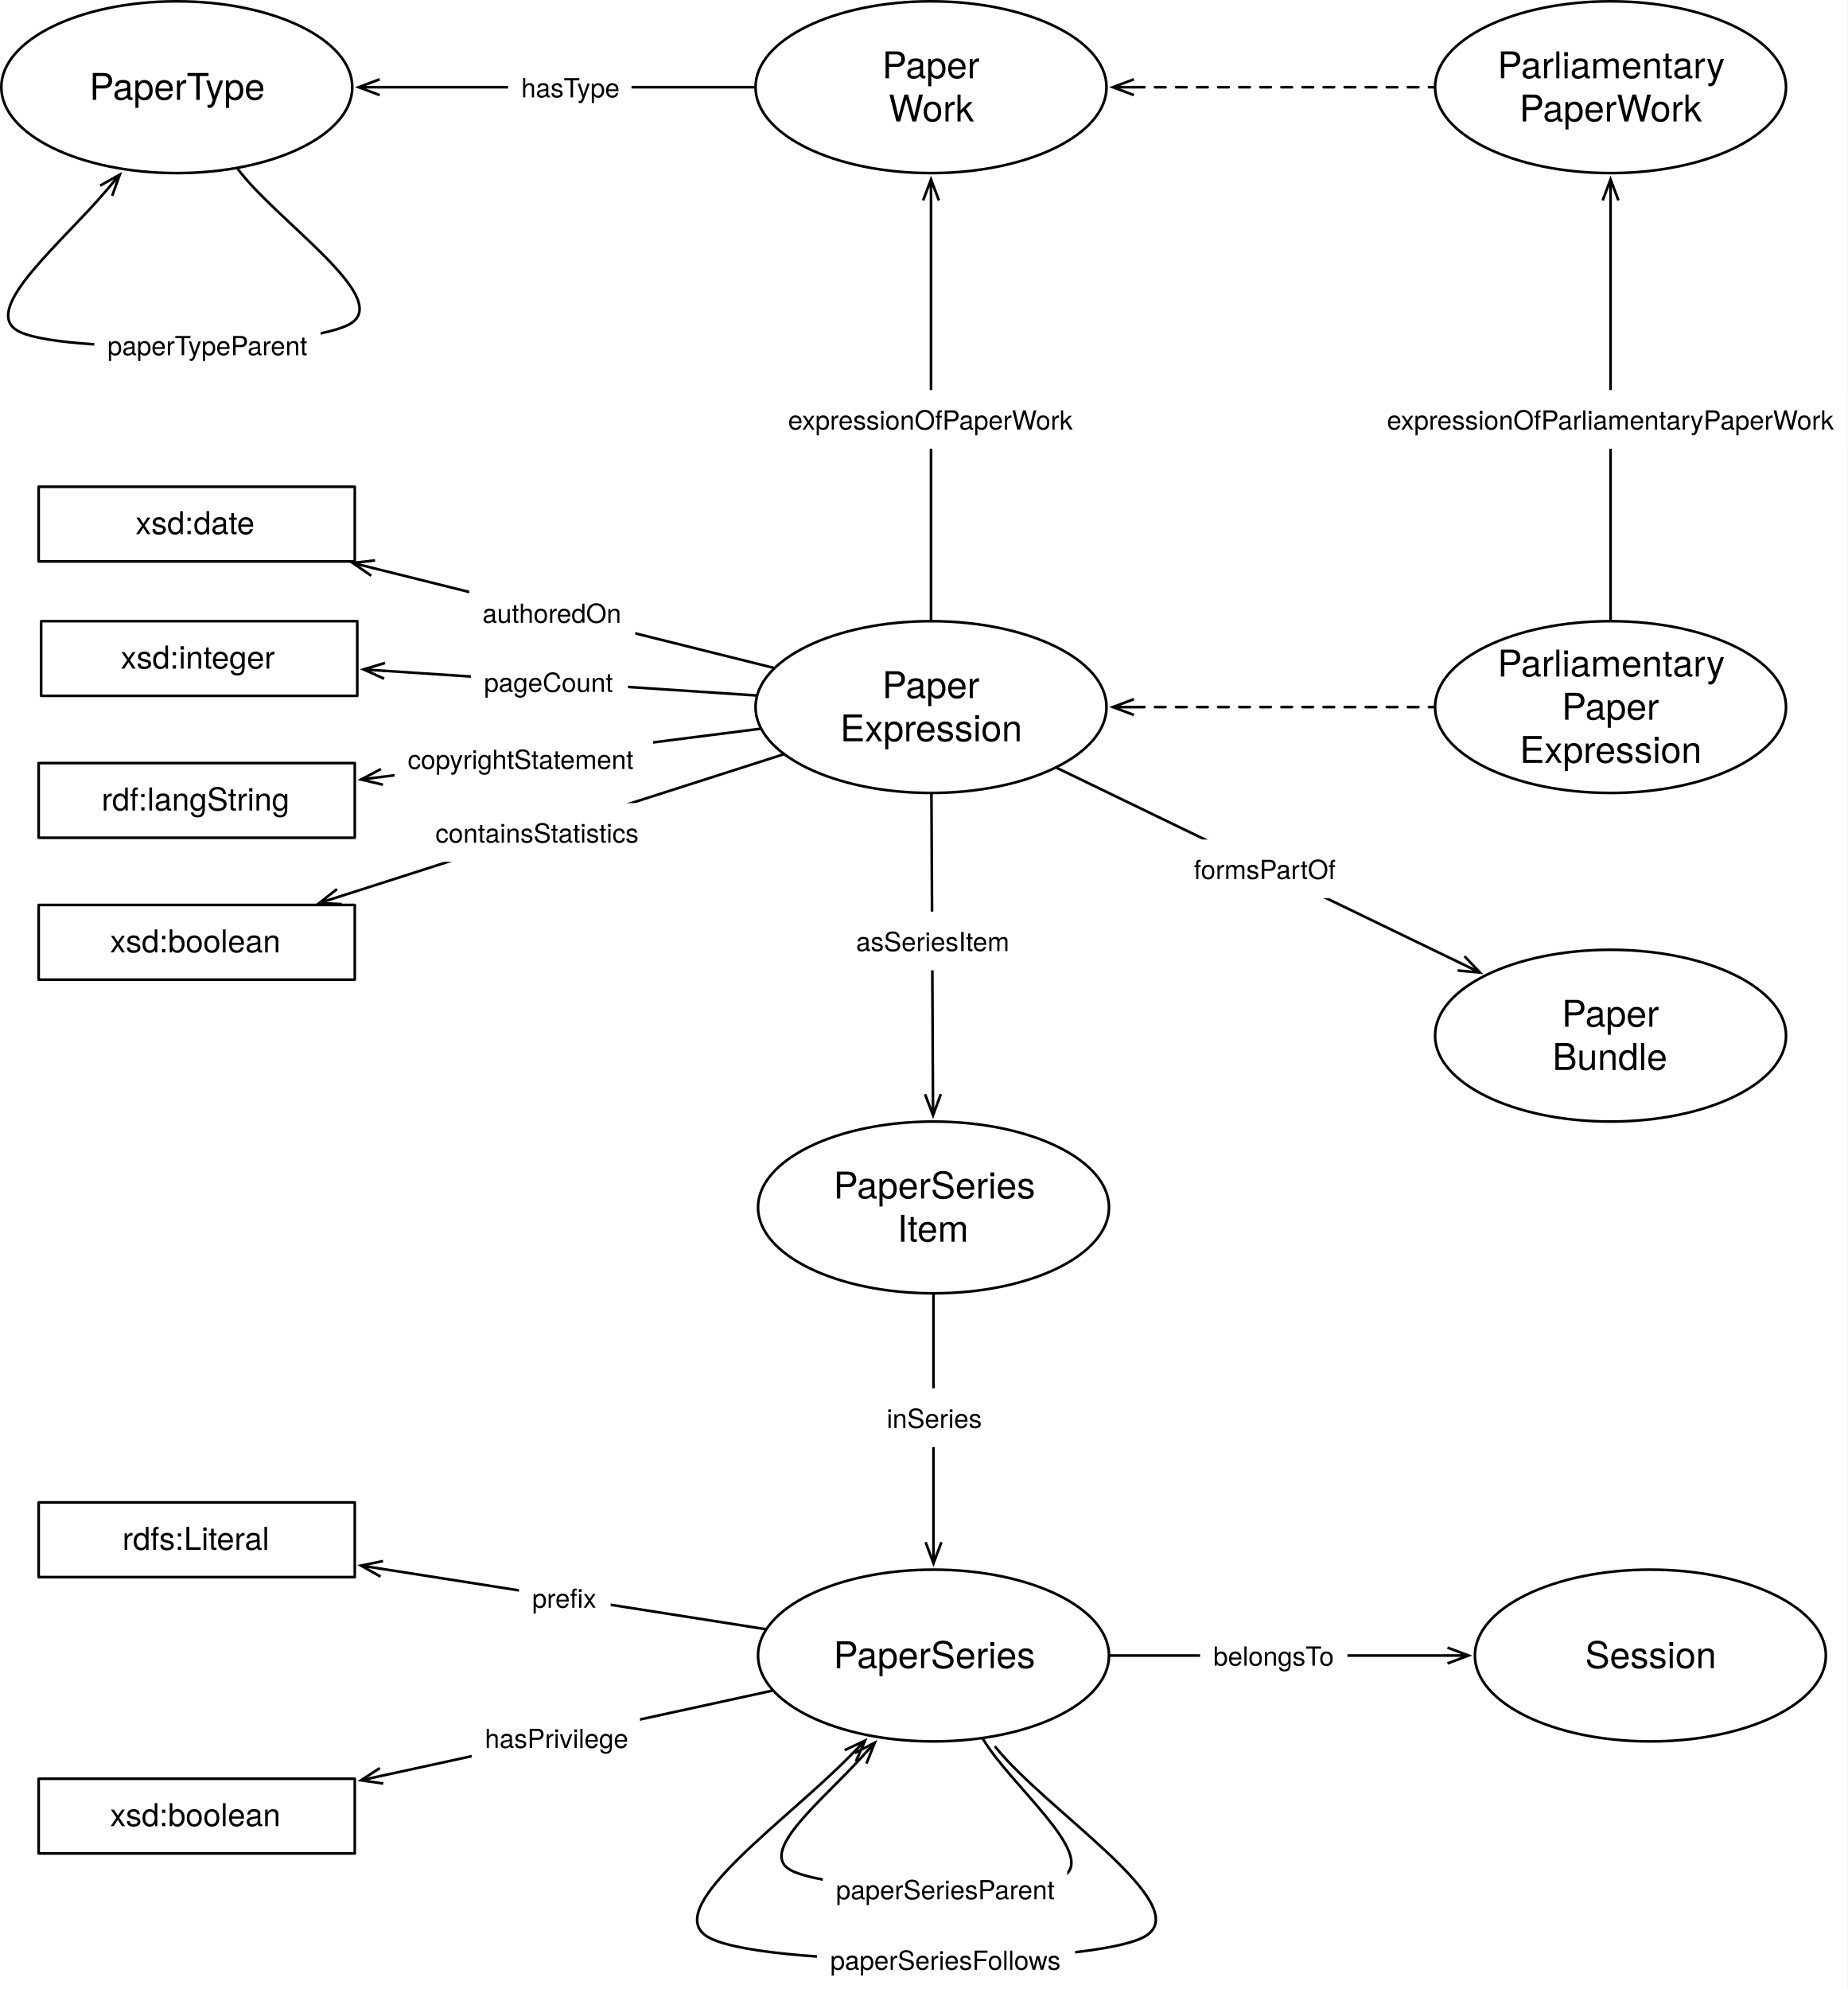
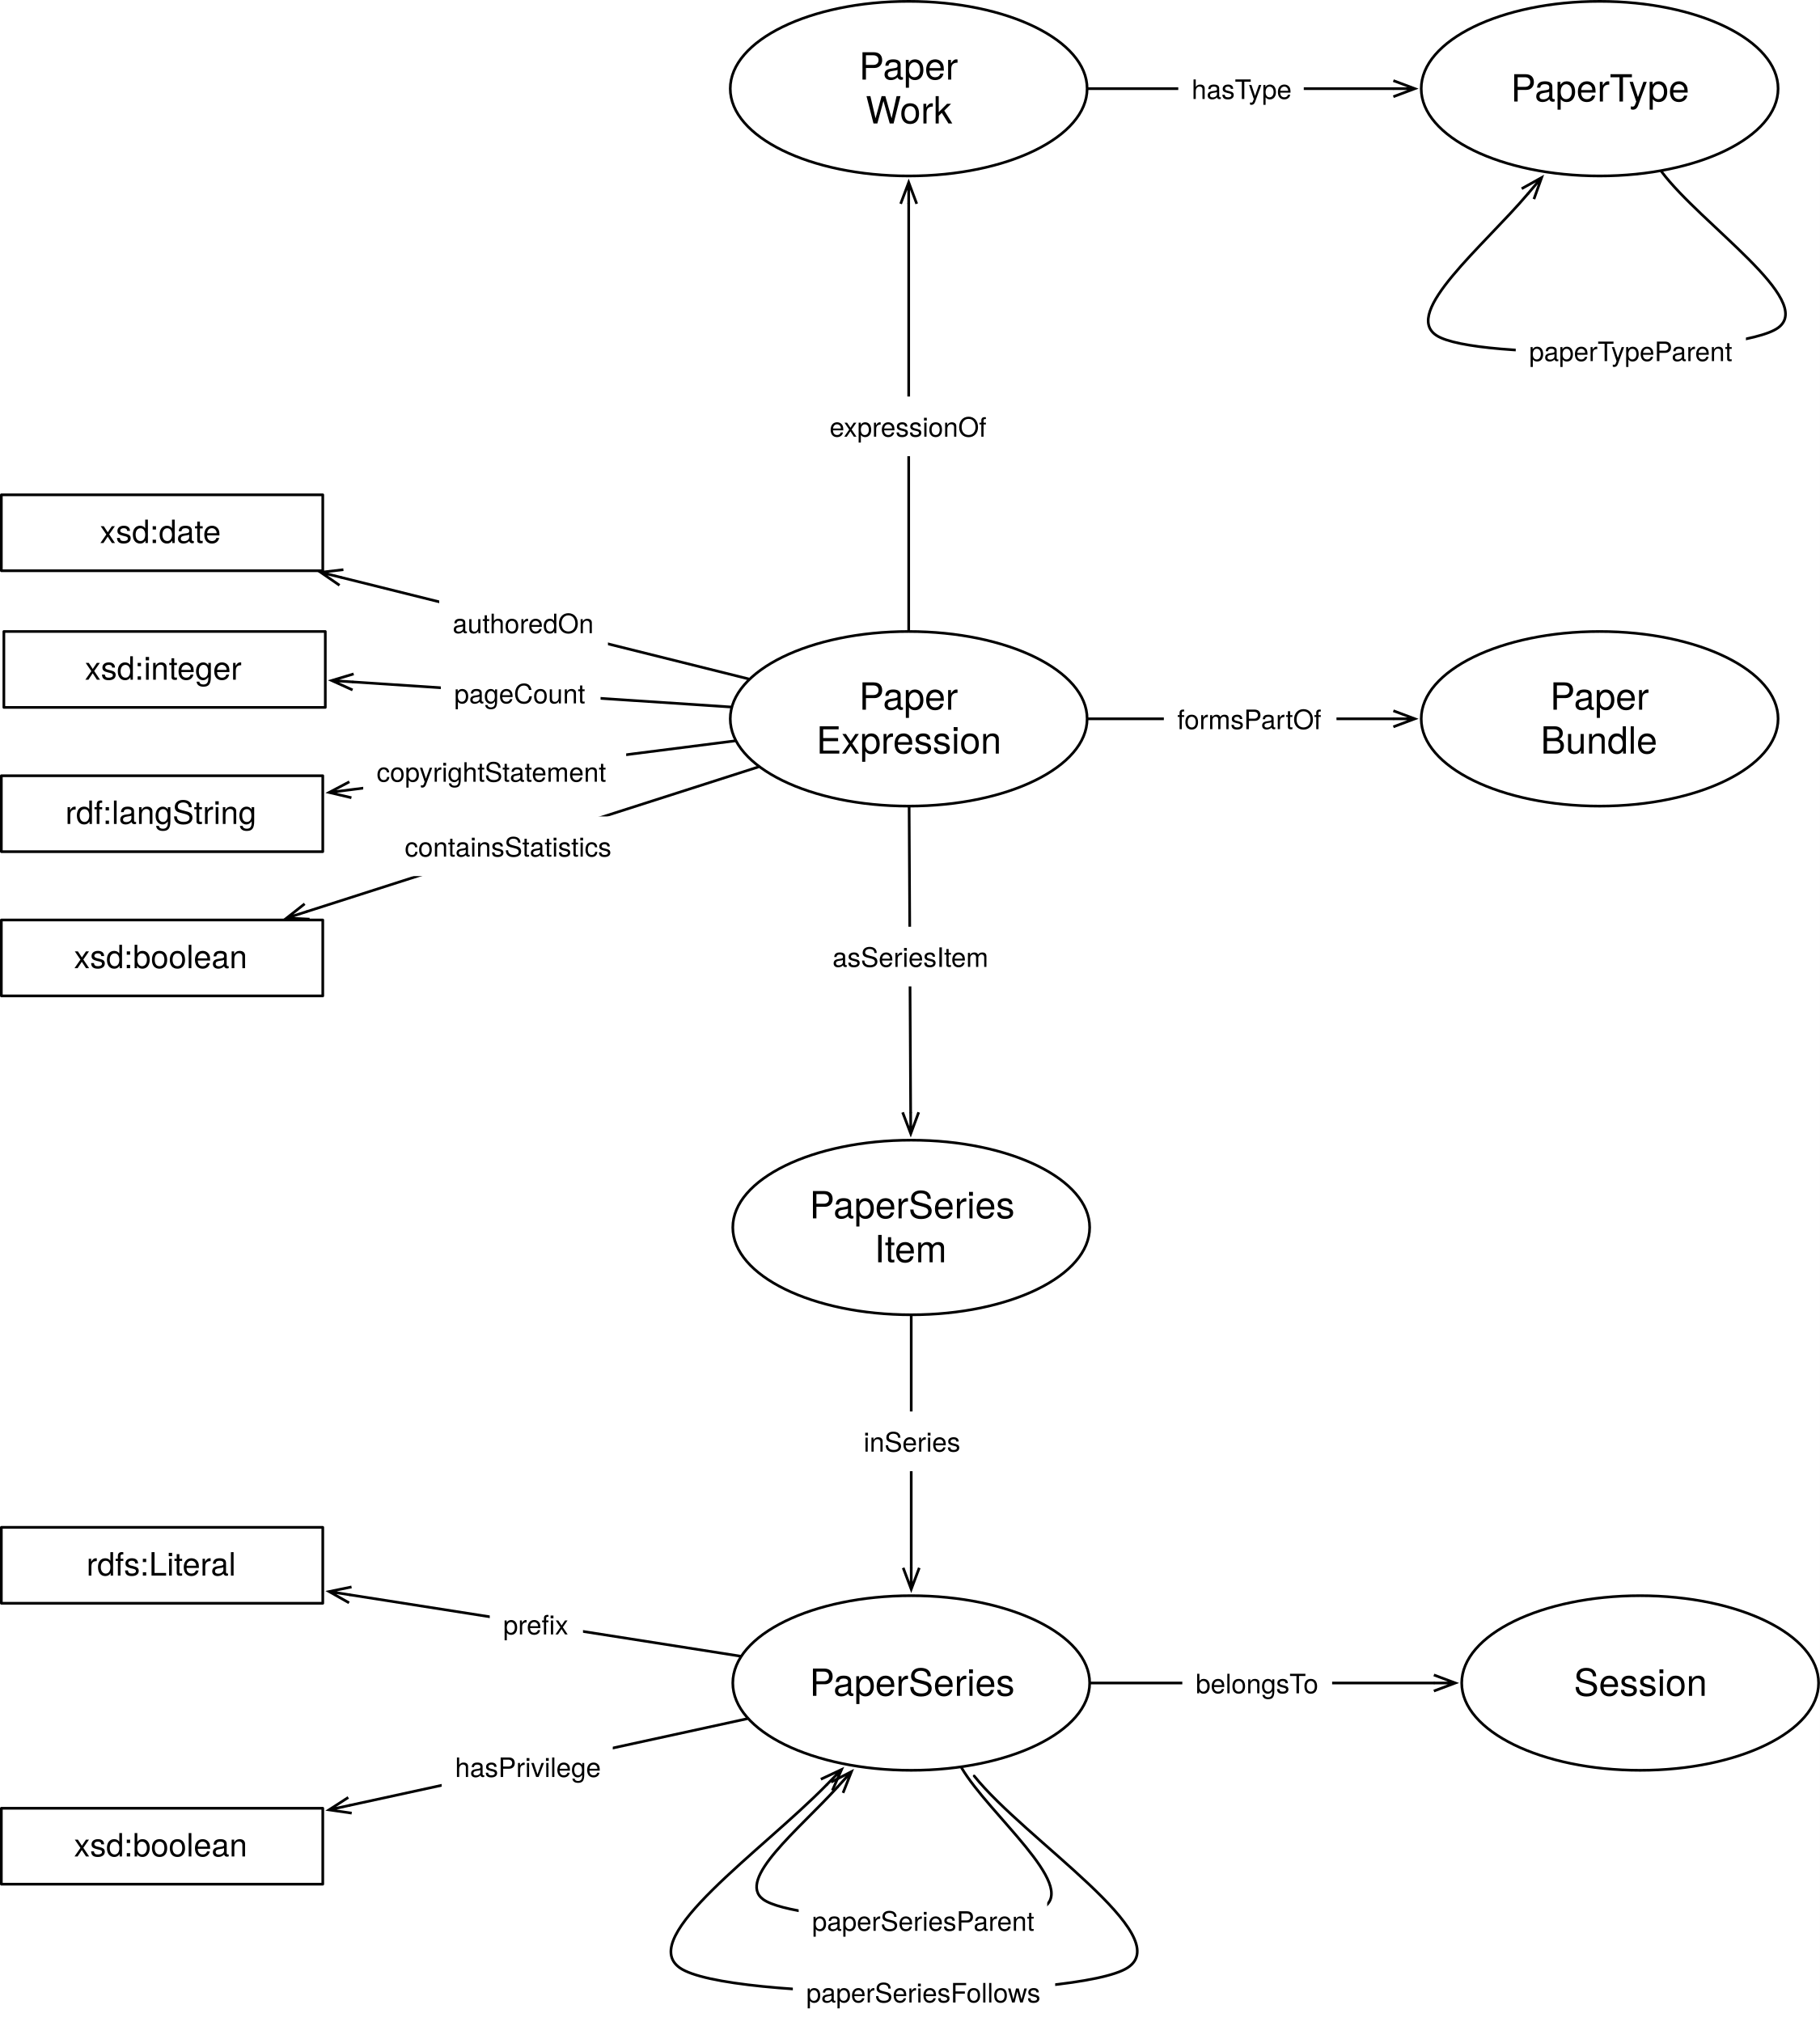
- <svg xmlns="http://www.w3.org/2000/svg" version="1.1" viewBox="234.776 475.72 701.271 754.949" width="701.271" height="754.949">
+ <svg xmlns="http://www.w3.org/2000/svg" version="1.1" viewBox="248.949 475.72 679.425 754.949" width="679.425" height="754.949">
  <defs>
    <marker orient="auto" overflow="visible" markerUnits="strokeWidth" id="StickArrow_Marker" stroke-linejoin="miter" stroke-miterlimit="10" viewBox="-1 -4 10 8" markerWidth="10" markerHeight="8" color="black">
      <g>
        <path d="M 8 0 L 0 0 M 0 -3 L 8 0 L 0 3" fill="none" stroke="currentColor" stroke-width="1" />
      </g>
    </marker>
-     <marker orient="auto" overflow="visible" markerUnits="strokeWidth" id="StickArrow_Marker_2" stroke-linejoin="miter" stroke-miterlimit="10" viewBox="-9 -4 10 8" markerWidth="10" markerHeight="8" color="black">
-       <g>
-         <path d="M -8 0 L 0 0 M 0 3 L -8 0 L 0 -3" fill="none" stroke="currentColor" stroke-width="1" />
-       </g>
-     </marker>
  </defs>
-   <g id="Canvas_1" stroke-opacity="1" fill="none" fill-opacity="1" stroke-dasharray="none" stroke="none">
-     <rect fill="white" x="234.776" y="475.72" width="701.271" height="754.949" />
+   <g id="Canvas_1" stroke="none" stroke-dasharray="none" fill="none" fill-opacity="1" stroke-opacity="1">
+     <rect fill="white" x="248.949" y="475.72" width="679.425" height="754.949" />
    <g id="Canvas_1_Layer_1">
      <g id="Graphic_228">
        <ellipse cx="589.134" cy="934.016" rx="66.614" ry="32.598" fill="white" />
        <ellipse cx="589.134" cy="934.016" rx="66.614" ry="32.598" stroke="black" stroke-linecap="round" stroke-linejoin="round" stroke-width="1" />
        <text transform="translate(540.8425 917.6237)" fill="black">
          <tspan font-family="Helvetica Neue" font-size="14" fill="black" x="10.316" y="13">PaperSeries</tspan>
          <tspan font-family="Helvetica Neue" font-size="14" fill="black" x="34.543" y="29.392">Item</tspan>
        </text>
      </g>
-       <g id="Graphic_255">
-         <ellipse cx="846.142" cy="744.095" rx="66.614" ry="32.598" fill="white" />
-         <ellipse cx="846.142" cy="744.095" rx="66.614" ry="32.598" stroke="black" stroke-linecap="round" stroke-linejoin="round" stroke-width="1" />
-         <text transform="translate(797.8504 719.5065)" fill="black">
-           <tspan font-family="Helvetica Neue" font-size="14" fill="black" x="5.381" y="13">Parliamentary</tspan>
-           <tspan font-family="Helvetica Neue" font-size="14" fill="black" x="29.755" y="29.392">Paper</tspan>
-           <tspan font-family="Helvetica Neue" font-size="14" fill="black" x="13.809" y="45.784">Expression</tspan>
-         </text>
-       </g>
      <g id="Line_259">
        <line x1="588.354" y1="777.193" x2="588.92" y2="891.018" marker-end="url(#StickArrow_Marker)" stroke="black" stroke-linecap="round" stroke-linejoin="round" stroke-width="1" />
      </g>
      <g id="Graphic_258">
        <rect x="554.741" y="821.728" width="67.78" height="22.28" fill="white" />
        <text transform="translate(559.7406 826.7283)" fill="black">
          <tspan font-family="Helvetica Neue" font-size="10" fill="black" x="0" y="10">asSeriesItem</tspan>
        </text>
      </g>
      <g id="Graphic_304">
-         <ellipse cx="846.142" cy="868.819" rx="66.614" ry="32.598" fill="white" />
-         <ellipse cx="846.142" cy="868.819" rx="66.614" ry="32.598" stroke="black" stroke-linecap="round" stroke-linejoin="round" stroke-width="1" />
-         <text transform="translate(797.8504 852.4269)" fill="black">
+         <ellipse cx="846.142" cy="744.095" rx="66.614" ry="32.598" fill="white" />
+         <ellipse cx="846.142" cy="744.095" rx="66.614" ry="32.598" stroke="black" stroke-linecap="round" stroke-linejoin="round" stroke-width="1" />
+         <text transform="translate(797.8504 727.7025)" fill="black">
          <tspan font-family="Helvetica Neue" font-size="14" fill="black" x="29.755" y="13">Paper</tspan>
          <tspan font-family="Helvetica Neue" font-size="14" fill="black" x="26.248" y="29.392">Bundle</tspan>
        </text>
      </g>
      <g id="Line_306">
-         <line x1="636.025" y1="767.224" x2="789.393" y2="841.38" marker-end="url(#StickArrow_Marker)" stroke="black" stroke-linecap="round" stroke-linejoin="round" stroke-width="1" />
+         <line x1="655.303" y1="744.095" x2="769.128" y2="744.095" marker-end="url(#StickArrow_Marker)" stroke="black" stroke-linecap="round" stroke-linejoin="round" stroke-width="1" />
      </g>
      <g id="Graphic_305">
-         <rect x="682.976" y="794.367" width="64.45" height="22.28" fill="white" />
-         <text transform="translate(687.9759 799.3668)" fill="black">
+         <rect x="683.443" y="732.955" width="64.45" height="22.28" fill="white" />
+         <text transform="translate(688.4426 737.9545)" fill="black">
          <tspan font-family="Helvetica Neue" font-size="10" fill="black" x="3659295e-19" y="10">formsPartOf</tspan>
        </text>
      </g>
      <g id="Graphic_361">
-         <ellipse cx="301.89" cy="508.819" rx="66.614" ry="32.598" fill="white" />
-         <ellipse cx="301.89" cy="508.819" rx="66.614" ry="32.598" stroke="black" stroke-linecap="round" stroke-linejoin="round" stroke-width="1" />
-         <text transform="translate(253.5984 500.6229)" fill="black">
+         <ellipse cx="846.142" cy="508.819" rx="66.614" ry="32.598" fill="white" />
+         <ellipse cx="846.142" cy="508.819" rx="66.614" ry="32.598" stroke="black" stroke-linecap="round" stroke-linejoin="round" stroke-width="1" />
+         <text transform="translate(797.8504 500.6229)" fill="black">
          <tspan font-family="Helvetica Neue" font-size="14" fill="black" x="15.104" y="13">PaperType</tspan>
        </text>
      </g>
      <g id="Line_363">
-         <line x1="521.075" y1="508.819" x2="378.904" y2="508.819" marker-end="url(#StickArrow_Marker)" stroke="black" stroke-linecap="round" stroke-linejoin="round" stroke-width="1" />
+         <line x1="655.303" y1="508.819" x2="769.128" y2="508.819" marker-end="url(#StickArrow_Marker)" stroke="black" stroke-linecap="round" stroke-linejoin="round" stroke-width="1" />
      </g>
      <g id="Graphic_362">
-         <rect x="427.644" y="497.679" width="46.86" height="22.28" fill="white" />
-         <text transform="translate(432.6445 502.6789)" fill="black">
+         <rect x="688.825" y="497.679" width="46.86" height="22.28" fill="white" />
+         <text transform="translate(693.8252 502.6789)" fill="black">
          <tspan font-family="Helvetica Neue" font-size="10" fill="black" x="29132252e-20" y="10">hasType</tspan>
        </text>
      </g>
      <g id="Graphic_364">
        <ellipse cx="589.134" cy="1104.094" rx="66.614" ry="32.598" fill="white" />
        <ellipse cx="589.134" cy="1104.094" rx="66.614" ry="32.598" stroke="black" stroke-linecap="round" stroke-linejoin="round" stroke-width="1" />
        <text transform="translate(540.8425 1095.899)" fill="black">
          <tspan font-family="Helvetica Neue" font-size="14" fill="black" x="10.316" y="13">PaperSeries</tspan>
        </text>
      </g>
      <g id="Line_366">
        <line x1="589.134" y1="967.114" x2="589.134" y2="1061.096" marker-end="url(#StickArrow_Marker)" stroke="black" stroke-linecap="round" stroke-linejoin="round" stroke-width="1" />
      </g>
      <g id="Graphic_365">
        <rect x="566.359" y="1002.721" width="45.55" height="22.28" fill="white" />
        <text transform="translate(571.3589 1007.721)" fill="black">
          <tspan font-family="Helvetica Neue" font-size="10" fill="black" x="0" y="10">inSeries</tspan>
        </text>
      </g>
      <g id="Line_368">
        <path d="M 607.964 1135.836 C 618.221 1153.128 651.09 1179.543 638.74 1187.716 C 626.39 1195.89 545.698 1193.596 533.858 1184.882 C 523.757 1177.447 547.316 1158.696 561.456 1143.113" marker-end="url(#StickArrow_Marker)" stroke="black" stroke-linecap="round" stroke-linejoin="round" stroke-width="1" />
      </g>
      <g id="Graphic_367">
        <rect x="547.111" y="1181.624" width="92.78" height="22.28" fill="white" />
        <text transform="translate(552.1108 1186.624)" fill="black">
          <tspan font-family="Helvetica Neue" font-size="10" fill="black" x="0" y="10">paperSeriesParent</tspan>
        </text>
      </g>
      <g id="Line_370">
        <path d="M 612.636 1138.813 C 631.729 1162.671 688.246 1198.465 669.921 1210.394 C 651.597 1222.323 520.299 1222.995 502.677 1210.394 C 486.699 1198.967 533.408 1166.814 557.541 1142.127" marker-end="url(#StickArrow_Marker)" stroke="black" stroke-linecap="round" stroke-linejoin="round" stroke-width="1" />
      </g>
      <g id="Graphic_369">
        <rect x="544.936" y="1208.389" width="97.94" height="22.28" fill="white" />
        <text transform="translate(549.9364 1213.389)" fill="black">
          <tspan font-family="Helvetica Neue" font-size="10" fill="black" x="0" y="10">paperSeriesFollows</tspan>
        </text>
      </g>
      <g id="Line_372">
-         <path d="M 325.039 539.849 C 339.526 559.267 382.518 587.928 368.504 598.11 C 354.49 608.292 255.512 610.586 240.945 600.945 C 228.163 592.485 258.42 567.72 275.068 548.112" marker-end="url(#StickArrow_Marker)" stroke="black" stroke-linecap="round" stroke-linejoin="round" stroke-width="1" />
+         <path d="M 869.291 539.849 C 883.778 559.267 926.77 587.928 912.756 598.11 C 898.742 608.292 799.764 610.586 785.197 600.945 C 772.415 592.485 802.672 567.72 819.319 548.112" marker-end="url(#StickArrow_Marker)" stroke="black" stroke-linecap="round" stroke-linejoin="round" stroke-width="1" />
      </g>
      <g id="Graphic_371">
-         <rect x="270.561" y="595.55" width="85.94" height="22.28" fill="white" />
-         <text transform="translate(275.5613 600.5499)" fill="black">
+         <rect x="814.813" y="595.55" width="85.94" height="22.28" fill="white" />
+         <text transform="translate(819.8133 600.5499)" fill="black">
          <tspan font-family="Helvetica Neue" font-size="10" fill="black" x="0" y="10">paperTypeParent</tspan>
        </text>
      </g>
      <g id="Graphic_373">
        <ellipse cx="861.26" cy="1104.094" rx="66.614" ry="32.598" fill="white" />
        <ellipse cx="861.26" cy="1104.094" rx="66.614" ry="32.598" stroke="black" stroke-linecap="round" stroke-linejoin="round" stroke-width="1" />
        <text transform="translate(812.9685 1095.899)" fill="black">
          <tspan font-family="Helvetica Neue" font-size="14" fill="black" x="23.532" y="13">Session</tspan>
        </text>
      </g>
      <g id="Line_375">
        <line x1="656.248" y1="1104.094" x2="784.246" y2="1104.094" marker-end="url(#StickArrow_Marker)" stroke="black" stroke-linecap="round" stroke-linejoin="round" stroke-width="1" />
      </g>
      <g id="Graphic_374">
        <rect x="690.336" y="1092.955" width="55.93" height="22.28" fill="white" />
        <text transform="translate(695.3363 1097.955)" fill="black">
          <tspan font-family="Helvetica Neue" font-size="10" fill="black" x="14210855e-20" y="10">belongsTo</tspan>
-         </text>
-       </g>
-       <g id="Graphic_379">
-         <ellipse cx="846.142" cy="508.819" rx="66.614" ry="32.598" fill="white" />
-         <ellipse cx="846.142" cy="508.819" rx="66.614" ry="32.598" stroke="black" stroke-linecap="round" stroke-linejoin="round" stroke-width="1" />
-         <text transform="translate(797.8504 492.4269)" fill="black">
-           <tspan font-family="Helvetica Neue" font-size="14" fill="black" x="5.381" y="13">Parliamentary</tspan>
-           <tspan font-family="Helvetica Neue" font-size="14" fill="black" x="13.69" y="29.392">PaperWork</tspan>
-         </text>
-       </g>
-       <g id="Line_381">
-         <line x1="846.142" y1="710.996" x2="846.142" y2="551.817" marker-end="url(#StickArrow_Marker)" stroke="black" stroke-linecap="round" stroke-linejoin="round" stroke-width="1" />
-       </g>
-       <g id="Graphic_380">
-         <rect x="756.237" y="623.771" width="179.81" height="22.28" fill="white" />
-         <text transform="translate(761.2367 628.7714)" fill="black">
-           <tspan font-family="Helvetica Neue" font-size="10" fill="black" x="6536993e-19" y="10">expressionOfParliamentaryPaperWork</tspan>
        </text>
      </g>
      <g id="Graphic_384">
        <rect x="249.449" y="1045.984" width="120" height="28.346" fill="white" />
        <rect x="249.449" y="1045.984" width="120" height="28.346" stroke="black" stroke-linecap="round" stroke-linejoin="round" stroke-width="1" />
        <text transform="translate(254.4488 1052.989)" fill="black">
          <tspan font-family="Helvetica Neue" font-size="12" fill="black" x="26.776" y="11">rdfs:Literal</tspan>
        </text>
      </g>
      <g id="Line_383">
        <line x1="525.2" y1="1094.051" x2="379.723" y2="1071.197" marker-end="url(#StickArrow_Marker)" stroke="black" stroke-linecap="round" stroke-linejoin="round" stroke-width="1" />
      </g>
      <g id="Graphic_382">
        <rect x="431.786" y="1070.97" width="34.81" height="22.28" fill="white" />
        <text transform="translate(436.7859 1075.97)" fill="black">
          <tspan font-family="Helvetica Neue" font-size="10" fill="black" x="6554757e-19" y="10">prefix</tspan>
        </text>
      </g>
      <g id="Graphic_387">
        <rect x="249.449" y="1150.866" width="120" height="28.346" fill="white" />
        <rect x="249.449" y="1150.866" width="120" height="28.346" stroke="black" stroke-linecap="round" stroke-linejoin="round" stroke-width="1" />
        <text transform="translate(254.4488 1157.871)" fill="black">
          <tspan font-family="Helvetica Neue" font-size="12" fill="black" x="22.108" y="11">xsd:boolean</tspan>
        </text>
      </g>
      <g id="Line_386">
        <line x1="527.775" y1="1117.465" x2="379.61" y2="1149.751" marker-end="url(#StickArrow_Marker)" stroke="black" stroke-linecap="round" stroke-linejoin="round" stroke-width="1" />
      </g>
      <g id="Graphic_385">
        <rect x="413.835" y="1124.193" width="63.88" height="22.28" fill="white" />
        <text transform="translate(418.8347 1129.193)" fill="black">
          <tspan font-family="Helvetica Neue" font-size="10" fill="black" x="50803806e-20" y="10">hasPrivilege</tspan>
        </text>
      </g>
      <g id="Graphic_390">
        <rect x="249.449" y="660.472" width="120" height="28.346" fill="white" />
        <rect x="249.449" y="660.472" width="120" height="28.346" stroke="black" stroke-linecap="round" stroke-linejoin="round" stroke-width="1" />
        <text transform="translate(254.4488 667.4777)" fill="black">
          <tspan font-family="Helvetica Neue" font-size="12" fill="black" x="31.774" y="11">xsd:date</tspan>
        </text>
      </g>
      <g id="Line_389">
        <line x1="528.325" y1="729.179" x2="376.426" y2="691.333" marker-end="url(#StickArrow_Marker)" stroke="black" stroke-linecap="round" stroke-linejoin="round" stroke-width="1" />
      </g>
      <g id="Graphic_388">
        <rect x="412.924" y="697.134" width="62.99" height="22.28" fill="white" />
        <text transform="translate(417.9241 702.1339)" fill="black">
          <tspan font-family="Helvetica Neue" font-size="10" fill="black" x="7993606e-19" y="10">authoredOn</tspan>
        </text>
      </g>
      <g id="Graphic_391">
        <rect x="249.449" y="765.354" width="120" height="28.346" fill="white" />
        <rect x="249.449" y="765.354" width="120" height="28.346" stroke="black" stroke-linecap="round" stroke-linejoin="round" stroke-width="1" />
        <text transform="translate(254.4488 772.3596)" fill="black">
          <tspan font-family="Helvetica Neue" font-size="12" fill="black" x="18.886" y="11">rdf:langString</tspan>
        </text>
      </g>
      <g id="Line_393">
        <line x1="523.208" y1="752.355" x2="379.766" y2="770.589" marker-end="url(#StickArrow_Marker)" stroke="black" stroke-linecap="round" stroke-linejoin="round" stroke-width="1" />
      </g>
      <g id="Graphic_392">
        <rect x="384.55" y="752.601" width="98.17" height="22.28" fill="white" />
        <text transform="translate(389.5495 757.6012)" fill="black">
          <tspan font-family="Helvetica Neue" font-size="10" fill="black" x="0" y="10">copyrightStatement</tspan>
        </text>
      </g>
      <g id="Graphic_394">
        <rect x="250.394" y="711.496" width="120" height="28.346" fill="white" />
        <rect x="250.394" y="711.496" width="120" height="28.346" stroke="black" stroke-linecap="round" stroke-linejoin="round" stroke-width="1" />
        <text transform="translate(255.3937 718.5013)" fill="black">
          <tspan font-family="Helvetica Neue" font-size="12" fill="black" x="25.222" y="11">xsd:integer</tspan>
        </text>
      </g>
      <g id="Line_396">
        <line x1="521.676" y1="739.683" x2="380.771" y2="730.337" marker-end="url(#StickArrow_Marker)" stroke="black" stroke-linecap="round" stroke-linejoin="round" stroke-width="1" />
      </g>
      <g id="Graphic_395">
        <rect x="413.52" y="723.347" width="59.64" height="22.28" fill="white" />
        <text transform="translate(418.5204 728.3472)" fill="black">
          <tspan font-family="Helvetica Neue" font-size="10" fill="black" x="0" y="10">pageCount</tspan>
        </text>
      </g>
      <g id="Graphic_397">
        <rect x="249.449" y="819.213" width="120" height="28.346" fill="white" />
        <rect x="249.449" y="819.213" width="120" height="28.346" stroke="black" stroke-linecap="round" stroke-linejoin="round" stroke-width="1" />
        <text transform="translate(254.4488 826.2178)" fill="black">
          <tspan font-family="Helvetica Neue" font-size="12" fill="black" x="22.108" y="11">xsd:boolean</tspan>
        </text>
      </g>
      <g id="Line_399">
        <line x1="531.967" y1="762.105" x2="363.598" y2="816.04" marker-end="url(#StickArrow_Marker)" stroke="black" stroke-linecap="round" stroke-linejoin="round" stroke-width="1" />
      </g>
      <g id="Graphic_398">
        <rect x="395.057" y="780.554" width="89.08" height="22.28" fill="white" />
        <text transform="translate(400.057 785.5543)" fill="black">
          <tspan font-family="Helvetica Neue" font-size="10" fill="black" x="8668621e-19" y="10">containsStatistics</tspan>
        </text>
      </g>
      <g id="Graphic_400">
        <ellipse cx="588.189" cy="508.819" rx="66.614" ry="32.598" fill="white" />
        <ellipse cx="588.189" cy="508.819" rx="66.614" ry="32.598" stroke="black" stroke-linecap="round" stroke-linejoin="round" stroke-width="1" />
        <text transform="translate(539.8976 492.4269)" fill="black">
          <tspan font-family="Helvetica Neue" font-size="14" fill="black" x="29.755" y="13">Paper</tspan>
          <tspan font-family="Helvetica Neue" font-size="14" fill="black" x="32.226" y="29.392">Work</tspan>
        </text>
      </g>
-       <g id="Line_401">
-         <line x1="665.203" y1="508.819" x2="779.028" y2="508.819" marker-start="url(#StickArrow_Marker_2)" stroke="black" stroke-linecap="round" stroke-linejoin="round" stroke-dasharray="4.0,4.0" stroke-width="1" />
-       </g>
      <g id="Graphic_402">
        <ellipse cx="588.189" cy="744.095" rx="66.614" ry="32.598" fill="white" />
        <ellipse cx="588.189" cy="744.095" rx="66.614" ry="32.598" stroke="black" stroke-linecap="round" stroke-linejoin="round" stroke-width="1" />
        <text transform="translate(539.8976 727.7025)" fill="black">
          <tspan font-family="Helvetica Neue" font-size="14" fill="black" x="29.755" y="13">Paper</tspan>
          <tspan font-family="Helvetica Neue" font-size="14" fill="black" x="13.809" y="29.392">Expression</tspan>
        </text>
      </g>
-       <g id="Line_403">
-         <line x1="665.203" y1="744.095" x2="779.028" y2="744.095" marker-start="url(#StickArrow_Marker_2)" stroke="black" stroke-linecap="round" stroke-linejoin="round" stroke-dasharray="4.0,4.0" stroke-width="1" />
-       </g>
      <g id="Line_405">
        <line x1="588.189" y1="710.996" x2="588.189" y2="551.817" marker-end="url(#StickArrow_Marker)" stroke="black" stroke-linecap="round" stroke-linejoin="round" stroke-width="1" />
      </g>
      <g id="Graphic_404">
-         <rect x="528.934" y="623.771" width="118.51" height="22.28" fill="white" />
-         <text transform="translate(533.934 628.7714)" fill="black">
-           <tspan font-family="Helvetica Neue" font-size="10" fill="black" x="0" y="10">expressionOfPaperWork</tspan>
+         <rect x="553.649" y="623.771" width="69.08" height="22.28" fill="white" />
+         <text transform="translate(558.649 628.7714)" fill="black">
+           <tspan font-family="Helvetica Neue" font-size="10" fill="black" x="8704149e-19" y="10">expressionOf</tspan>
        </text>
      </g>
    </g>
  </g>
</svg>
